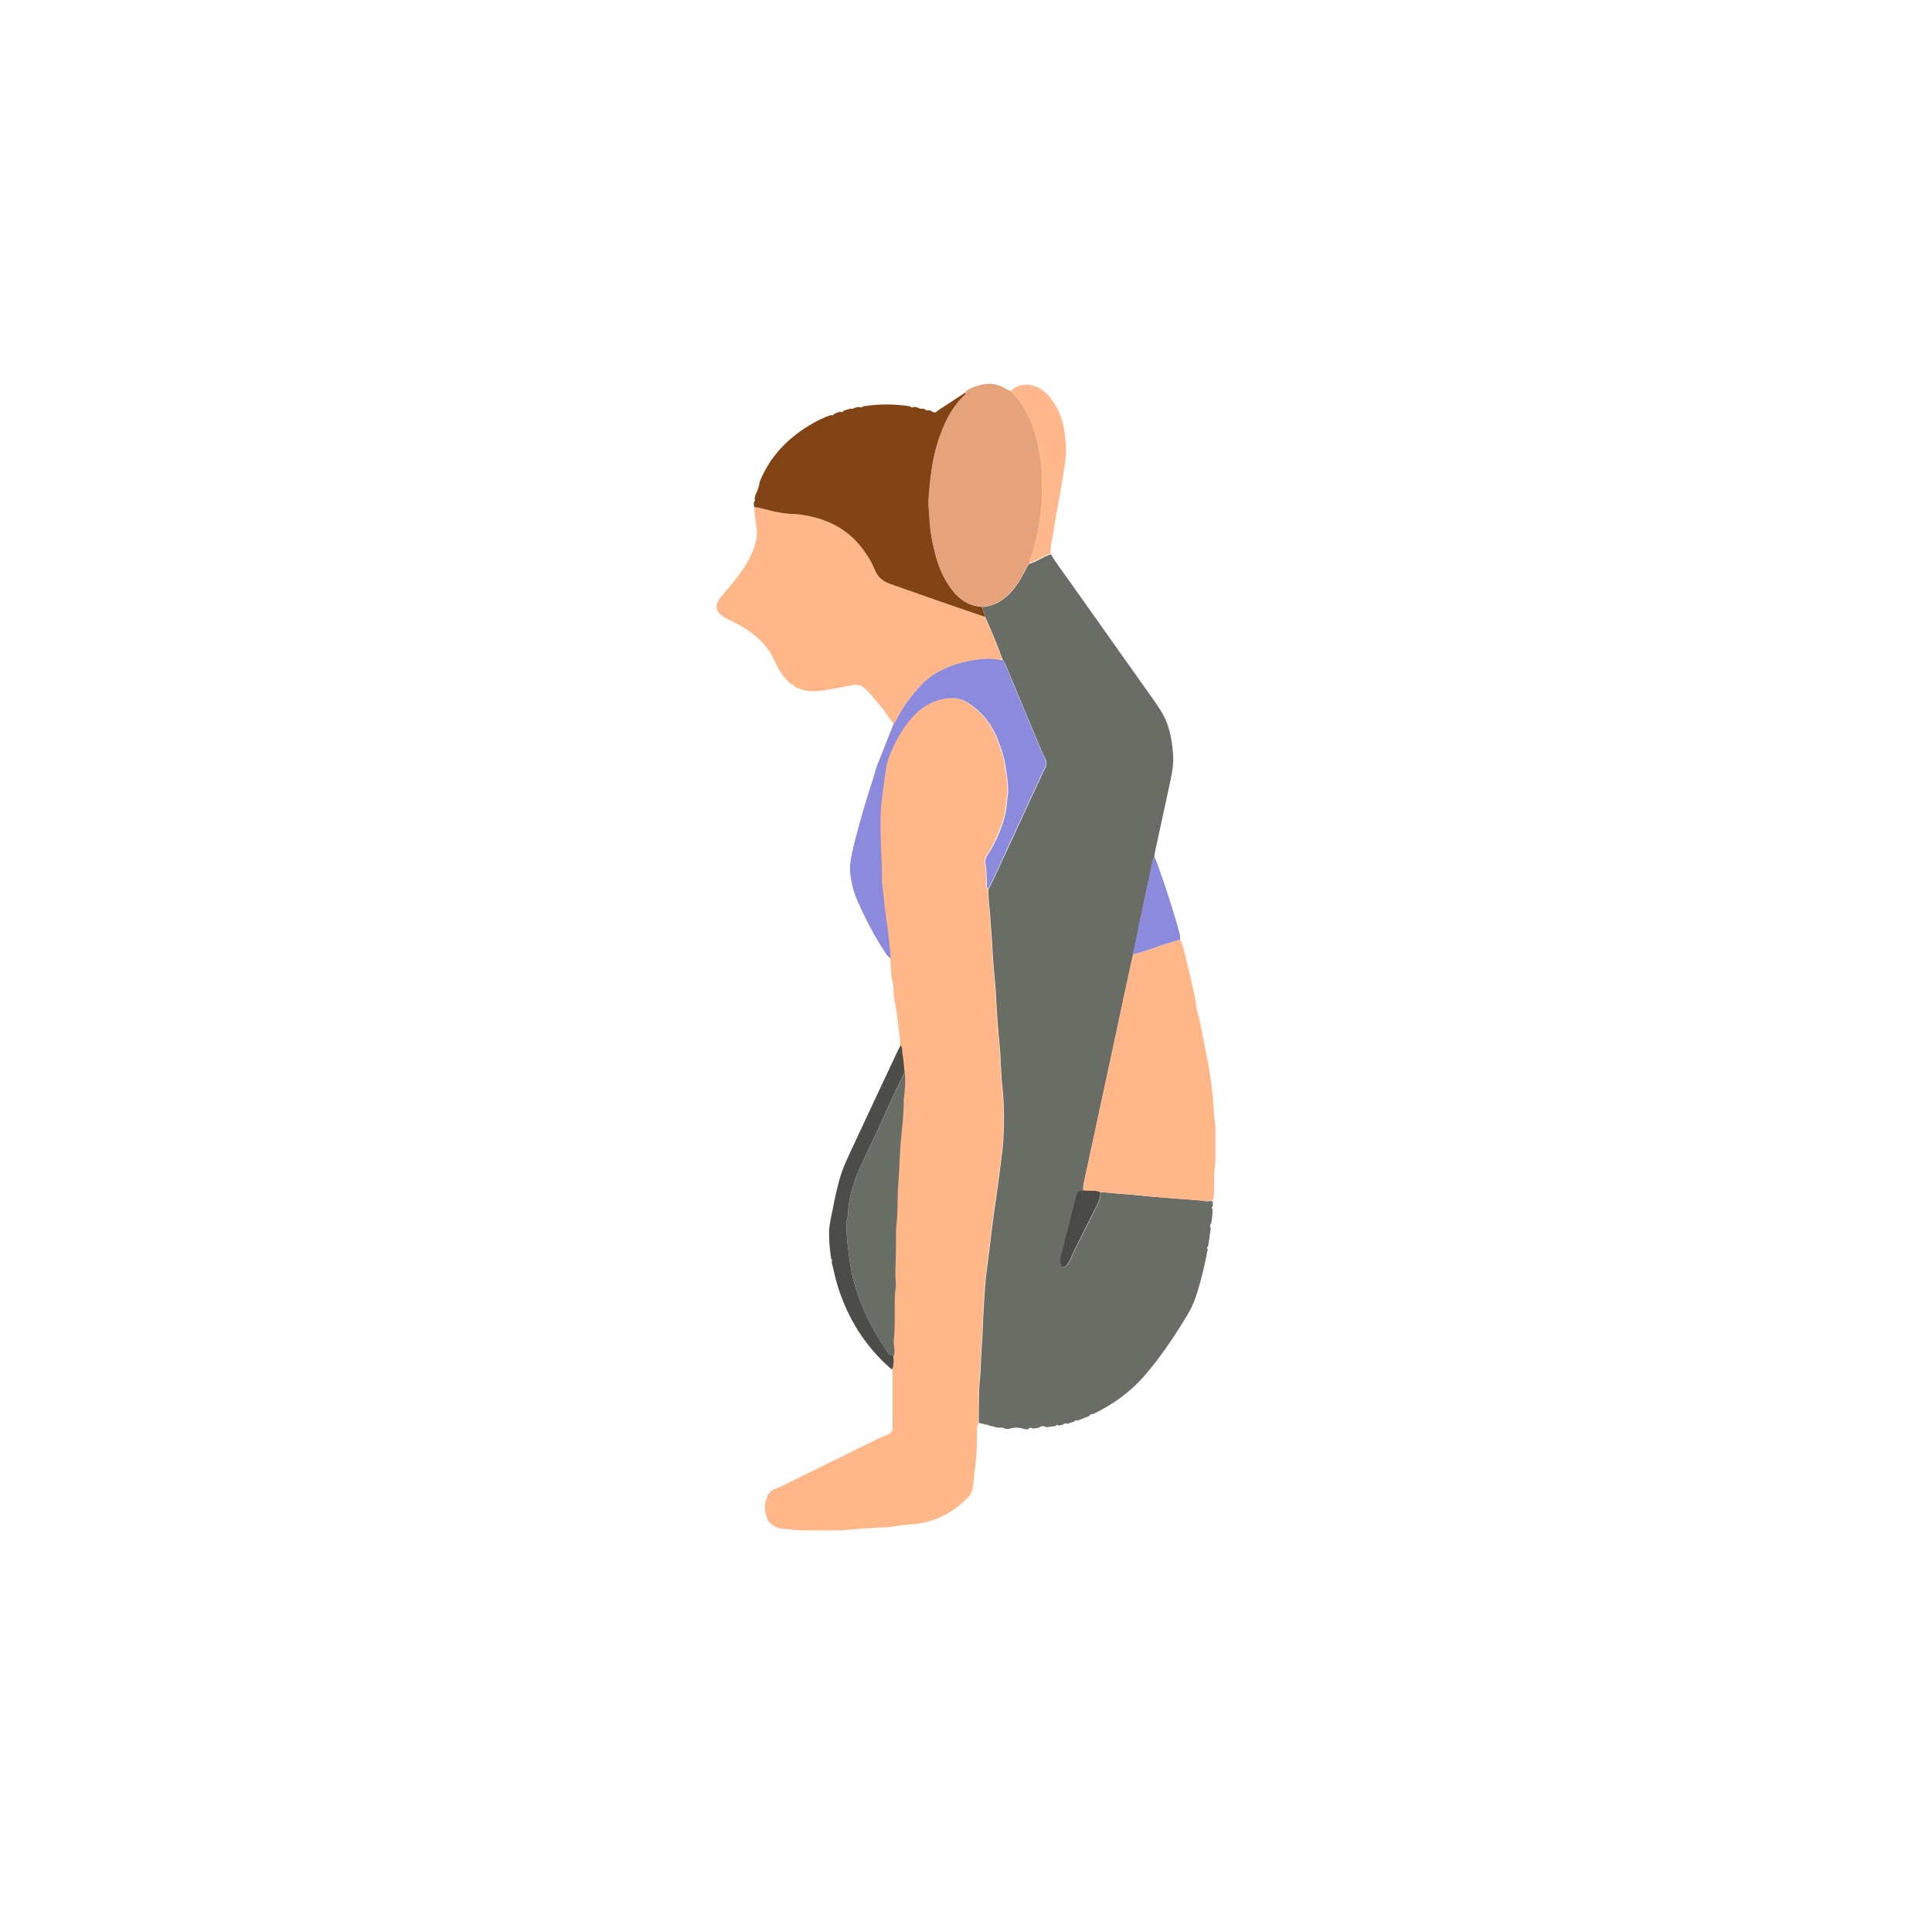
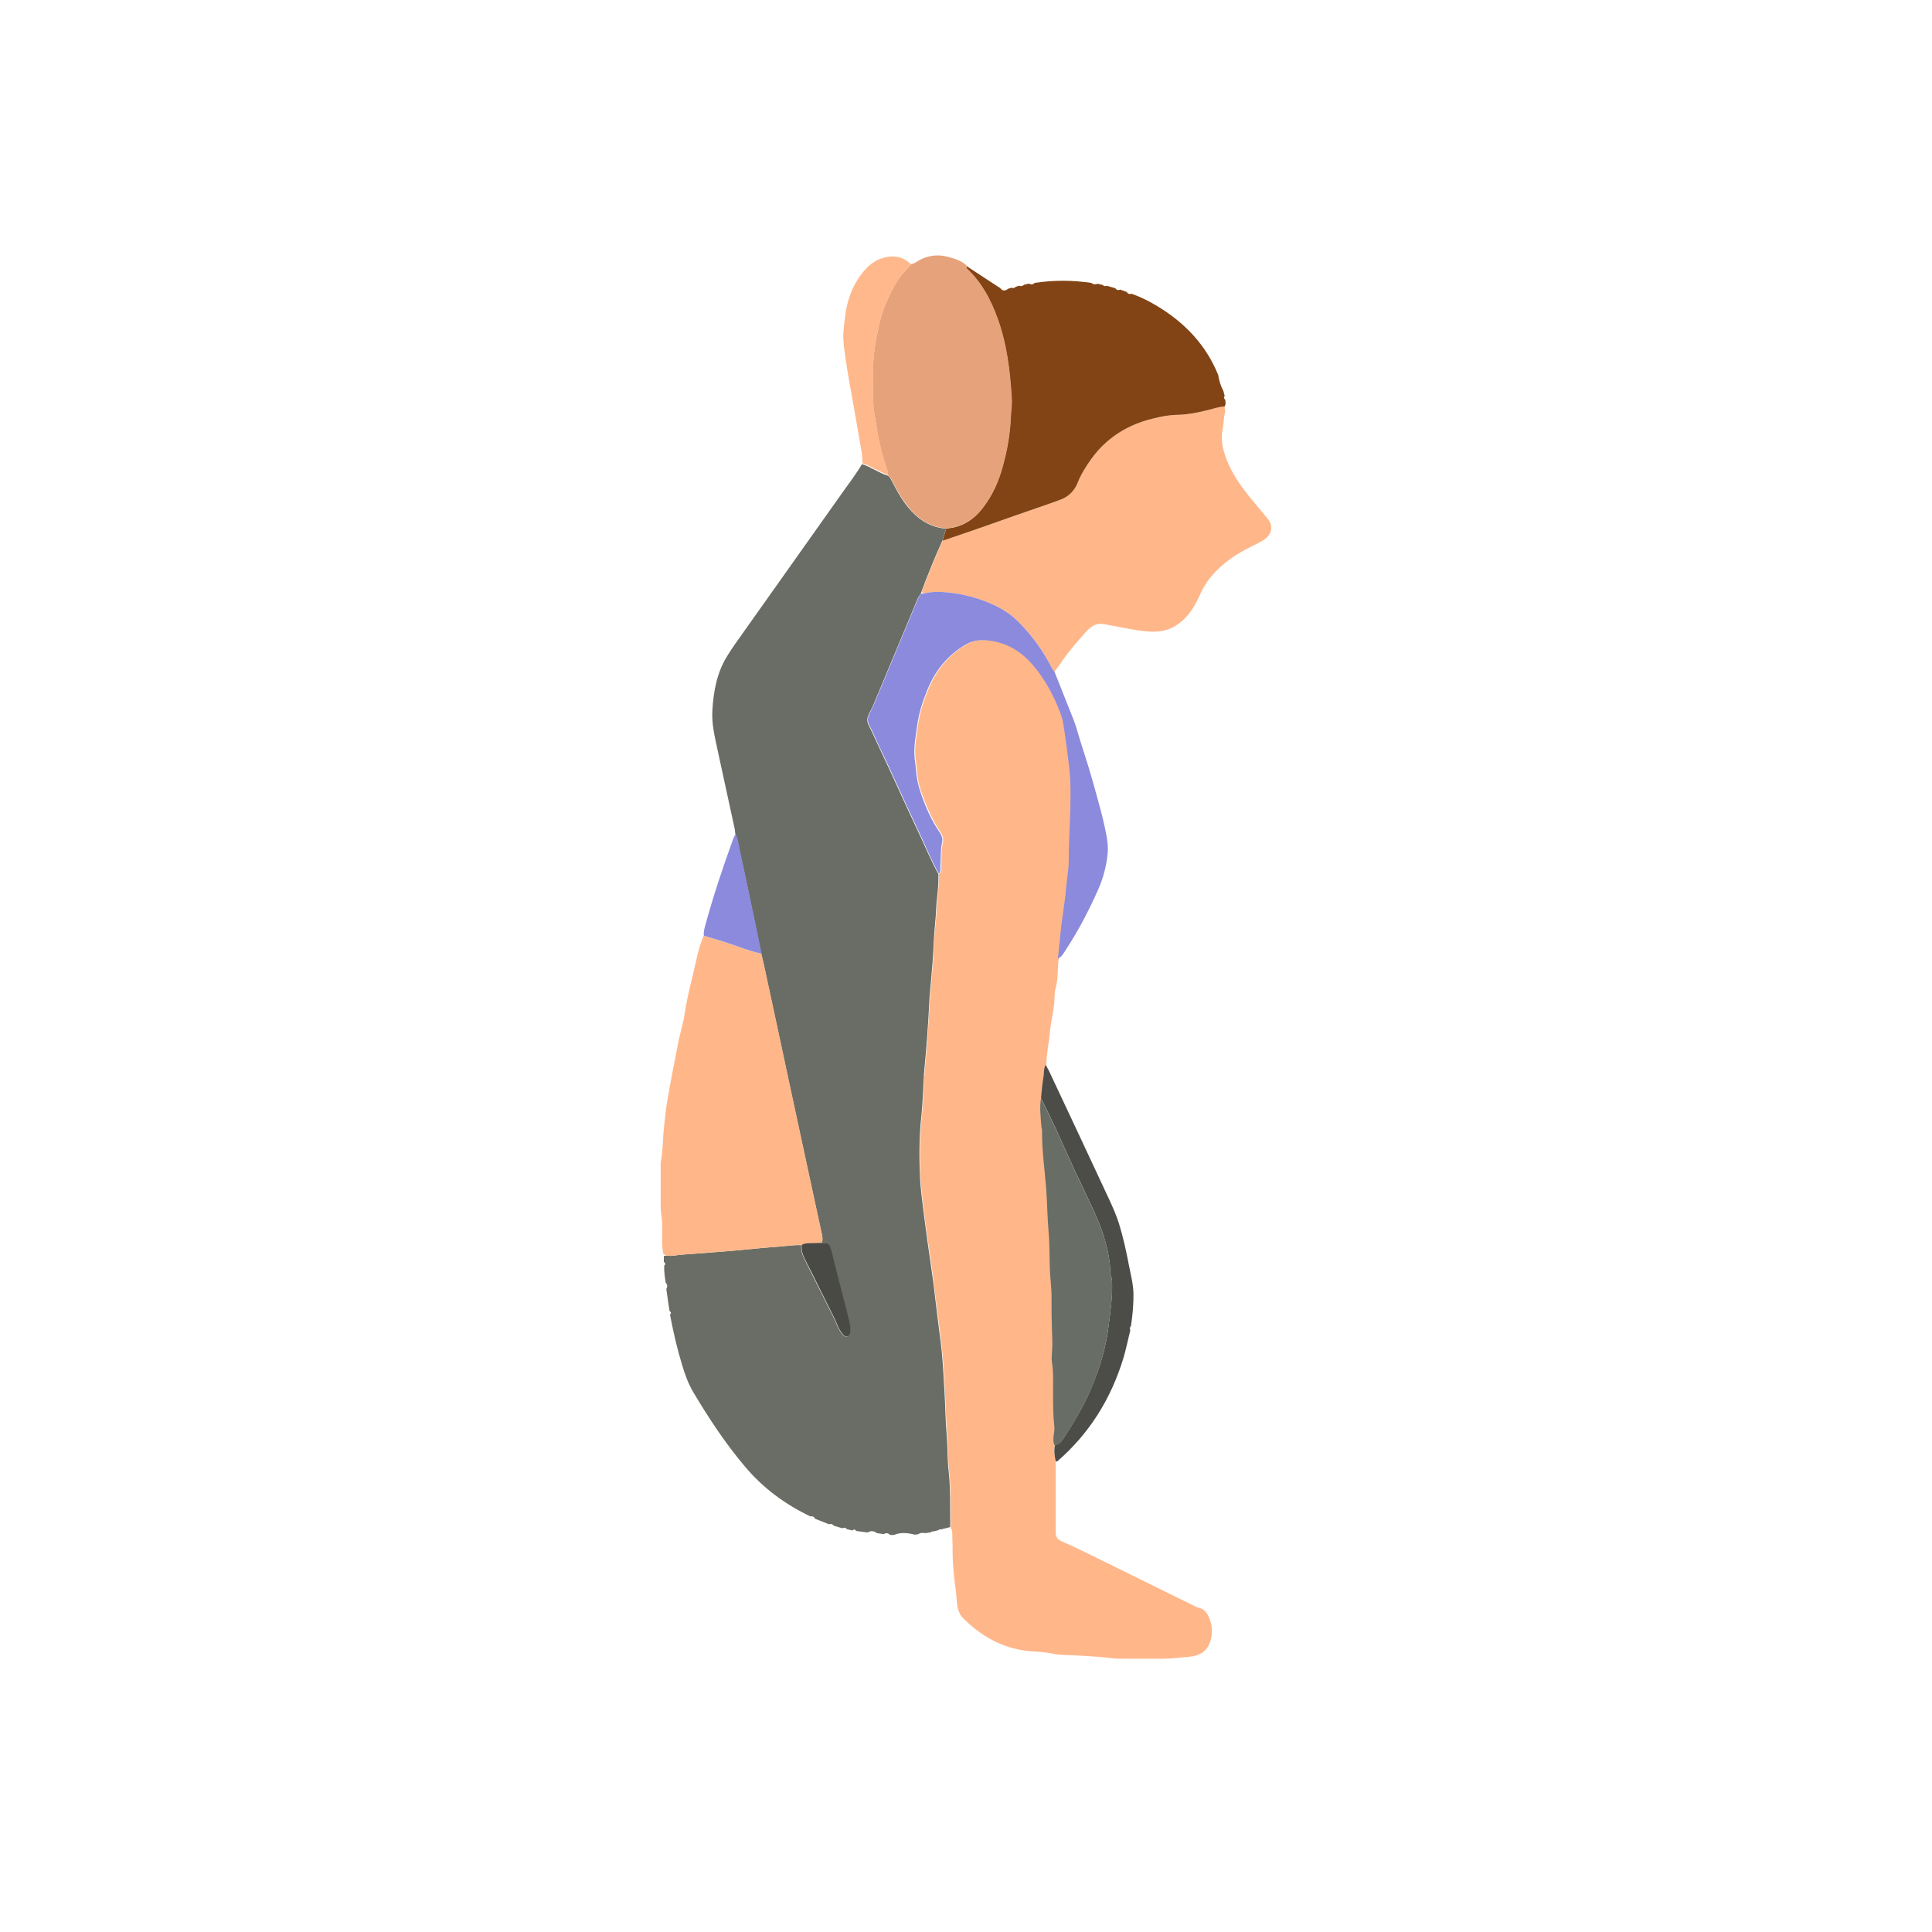
- <svg xmlns="http://www.w3.org/2000/svg" width="1417.3" height="1417.3" version="1.1" viewBox="0 0 1417.3 1417.3">
-   <g>
-     <g>
-       <g>
-         <path fill="#696d65" d="M 739.5 1048.3 c -.7 0 -1.5 -.1 -2.2 -.2 -1.4 -1.1 -3 -.9 -4.6 -.7 -1.1 -.2 -2.1 -.4 -3.2 -.5 -.3 -.5 -.8 -.7 -1.4 -.5 -1 -.3 -2.1 -.5 -3.1 -.8 -.3 -.5 -.8 -.6 -1.3 -.4 -1.9 -.5 -3.7 -.9 -5.6 -1.4 0 -.8 -.1 -1.5 -.1 -2.3 .2 -10.5 -.2 -21 1 -31.5 .8 -6.9 .5 -13.8 1.1 -20.8 .8 -8.4 .8 -16.9 1.3 -25.3 .5 -8.4 .9 -16.9 1.7 -25.3 .8 -7.8 2 -15.6 2.9 -23.4 .9 -7.1 1.6 -14.2 2.6 -21.2 1 -7.2 2.1 -14.5 3.1 -21.7 1 -6.9 1.8 -13.8 2.7 -20.6 .7 -5.6 1.4 -11.2 1.7 -16.8 .6 -12.6 .6 -25.2 -.8 -37.7 -.8 -7.8 -1 -15.7 -1.5 -23.6 0 -.8 0 -1.5 -.1 -2.3 -.6 -6.9 -1.3 -13.8 -1.8 -20.7 -.6 -7.7 -1 -15.4 -1.4 -23.1 0 -.6 0 -1.1 -.1 -1.7 -.6 -6.9 -1.3 -13.8 -1.8 -20.7 -.6 -7.7 -.7 -15.4 -1.5 -23 -.6 -5.2 -.5 -10.5 -1.2 -15.7 -.6 -4.7 -.8 -9.3 -.8 -14 4.8 -8.7 8.5 -17.9 12.8 -26.9 6.2 -13.1 12.1 -26.3 18.2 -39.4 2.9 -6.3 6 -12.6 8.8 -18.9 1.1 -2.6 3.1 -5 2.8 -7.8 -.2 -2.3 -1.8 -4.5 -2.8 -6.7 -.2 -.5 -.5 -1 -.7 -1.5 -9 -21.5 -17.9 -43 -26.9 -64.5 -.4 -.8 -1 -1.5 -1.6 -2.3 0 -.3 -.2 -.6 -.3 -.9 -3.8 -10.4 -8 -20.7 -12.6 -30.8 -.8 -2.5 -1.5 -4.9 -2.3 -7.4 8.2 -.6 14.9 -4.3 20.5 -10.2 5.1 -5.3 8.6 -11.7 11.9 -18.1 .7 -1.4 1.3 -2.7 2.6 -3.5 2.7 -.7 5 -2.1 7.5 -3.3 2.6 -1.2 5.1 -2.9 8 -3.5 3.5 6 7.8 11.5 11.8 17.2 21.5 30.4 43 60.7 64.5 91 1.4 2 2.7 4 4 6.1 6.5 10.1 8.6 21.4 9.3 33.2 .5 7.8 -1.3 15.3 -2.9 22.8 -3.5 16.2 -7 32.3 -10.5 48.4 -.2 1.1 -.2 2.2 -.4 3.3 -1.4 2.5 -1.6 5.4 -2.2 8.1 -3 13.6 -5.9 27.3 -8.7 41 -1.6 7.5 -3 14.9 -4.6 22.4 -.7 2.9 -1.4 5.8 -2 8.8 -3.2 15 -6.4 30.1 -9.7 45.1 -3.9 18.3 -7.8 36.7 -11.8 55 -4.2 19.6 -8.5 39.2 -12.7 58.8 -.4 1.8 -.7 3.7 -.1 5.6 -.4 0 -.8 .1 -1.1 .1 -2.3 -.2 -3.5 .8 -3.9 3 -.1 .5 -.4 1 -.6 1.6 -3.6 14.3 -7.2 28.6 -10.9 42.9 -.4 1.5 -.6 2.9 -.5 4.4 0 2.5 .8 4 2.1 4.1 1.8 0 2.5 -1.3 3.4 -2.5 2 -2.5 2.8 -5.7 4.2 -8.5 5.9 -11.7 11.7 -23.5 17.6 -35.2 1.4 -2.8 2.3 -5.5 2 -8.6 4.3 -.3 8.6 .5 12.8 .8 8.6 .6 17.1 1.5 25.7 2.3 11.2 1 22.4 1.8 33.5 2.6 1.3 .1 2.6 .3 3.9 .5 1.7 .3 3.3 .3 5 0 .5 .1 1 .2 1.5 .3 0 1.2 0 2.3 0 3.5 -.9 .7 -1.2 1.4 -.2 2.3 .1 3.4 -.4 6.8 -.9 10.2 -1.2 1.2 -1.1 2.5 -.4 3.8 -.6 4.4 -1.2 8.7 -1.9 13.1 -.9 .7 -1.2 1.4 -.3 2.2 -1.9 10.1 -4.2 20.2 -7.2 30 -1.7 5.7 -3.7 11.4 -6.8 16.6 -9.3 15.6 -19.3 30.8 -31.1 44.7 -10.8 12.8 -24 22.5 -39.1 29.7 -1.3 -.3 -2.2 .2 -2.8 1.4 -2.8 1.1 -5.6 2.2 -8.4 3.3 -1.2 -.5 -2.1 0 -2.9 .9 -1.7 .5 -3.3 1 -5 1.5 -1.2 -.7 -2.1 -.2 -2.9 .6 -1.1 .2 -2.1 .5 -3.2 .7 -.9 -.9 -1.6 -.6 -2.2 .3 -2.3 .3 -4.5 .6 -6.8 .9 -2 -1.1 -3.8 -1.1 -5.6 .4 -1.4 .2 -2.7 .4 -4.1 .6 -1.4 -.8 -2.7 -.8 -3.8 .5 -.8 0 -1.5 0 -2.3 0 -4.1 -1.7 -8.2 -1.3 -12.4 -.2 Z" />
-         <path fill="#ffb78a" d="M 724.8 652.3 c 0 4.7 .2 9.4 .8 14 .7 5.2 .6 10.5 1.2 15.7 .9 7.6 1 15.4 1.5 23 .5 6.9 1.2 13.8 1.8 20.7 0 .6 .1 1.1 .1 1.7 .5 7.7 .9 15.4 1.4 23.1 .5 6.9 1.2 13.8 1.8 20.7 0 .7 0 1.5 .1 2.3 .5 7.9 .7 15.8 1.5 23.6 1.3 12.6 1.4 25.1 .8 37.7 -.3 5.6 -1 11.2 -1.7 16.8 -.8 6.9 -1.7 13.8 -2.7 20.6 -1 7.2 -2.2 14.5 -3.1 21.7 -.9 7.1 -1.7 14.2 -2.6 21.2 -1 7.8 -2.1 15.6 -2.9 23.4 -.9 8.4 -1.2 16.8 -1.7 25.3 -.5 8.4 -.5 16.9 -1.3 25.3 -.6 6.9 -.3 13.9 -1.1 20.8 -1.2 10.5 -.8 21 -1 31.5 0 .7 0 1.5 .1 2.3 -.6 1.4 -1 2.8 -1 4.3 0 2.8 -.2 5.6 -.2 8.5 .1 8.5 -.7 16.8 -1.9 25.2 -.5 3.5 -.4 7.1 -1.2 10.6 -.6 2.5 -1.6 4.6 -3.4 6.3 -8.7 8.6 -18.6 15 -30.6 18 -4 1 -8.1 1.6 -12.2 1.8 -3.7 .2 -7.5 .6 -11.1 1.3 -4.5 1 -9 .7 -13.5 1 -7.3 .4 -14.6 .8 -21.8 1.7 -2.6 .3 -5.3 .3 -7.9 .3 -7.5 0 -15 0 -22.5 0 -5.2 0 -10.5 -.8 -15.7 -1.2 -6 -.4 -10.9 -3.2 -12.7 -9.4 -1.7 -5.4 -1.1 -10.8 1.6 -15.8 1.1 -2 2.8 -3.5 5.1 -4.1 1.3 -.3 2.5 -.9 3.6 -1.5 21.4 -10.5 42.8 -21.1 64.2 -31.6 4.9 -2.4 9.8 -4.7 14.8 -6.9 2.6 -1.1 3.5 -2.9 3.4 -5.7 -.1 -13.7 0 -27.4 0 -41.1 0 -.4 0 -.7 0 -1.1 .7 -3.3 1.3 -6.6 .4 -9.9 .8 -1.6 .6 -3.3 .5 -5 -.1 -1.9 -.7 -3.7 -.5 -5.6 .9 -7.1 .8 -14.3 .8 -21.4 0 -6 -.3 -12 .7 -18 .3 -1.5 .2 -3 0 -4.5 -.5 -5.2 -.2 -10.5 0 -15.7 .3 -6 .3 -12 .2 -18 0 -5.7 .8 -11.2 1 -16.9 .3 -7.7 .2 -15.4 .8 -23.1 .7 -8.4 .8 -16.9 1.4 -25.3 .9 -11.6 2.6 -23.1 2.5 -34.8 0 -.9 .4 -1.8 .4 -2.8 .4 -5.6 1.2 -11.2 .2 -16.8 -.4 -4.1 -.7 -8.2 -1.4 -12.2 -.5 -2.5 0 -5.3 -1.4 -7.7 0 -6.6 -1.6 -13 -2.1 -19.5 -.6 -7.1 -2.8 -14 -2.8 -21.2 0 -2.2 -.4 -4.5 -1 -6.7 -1.3 -5.3 -.7 -10.9 -1.5 -16.2 -.6 -6.1 -1.2 -12.3 -1.9 -18.4 -.3 -2.8 -.7 -5.6 -1.1 -8.4 -.7 -5.4 -1.6 -10.7 -2 -16.2 -.4 -5.2 -1.5 -10.4 -1.5 -15.7 0 -7.9 -.4 -15.7 -.7 -23.6 -.5 -11 -.8 -22.1 .5 -33.2 1 -8.4 2.2 -16.7 3.4 -25 .4 -2.4 1 -4.8 1.9 -7 3.9 -10.2 9 -19.8 16.1 -28.2 6.7 -7.9 14.8 -13.2 25.1 -14.8 5.2 -.8 10.4 -.8 15.3 2.1 11 6.4 18.5 15.7 23.2 27.4 2.8 6.8 5 13.7 6 21 .8 5.9 2 11.8 1.7 17.9 -.1 2.8 -.7 5.6 -.9 8.4 -.3 4.9 -1.2 9.7 -2.9 14.3 -2.9 8.2 -6.3 16.1 -11.1 23.3 -1.3 2 -2.2 4 -1.7 6.3 1.1 4.6 .8 9.3 1 14 0 1.6 -.3 3.4 .9 4.9 Z" />
-         <path fill="#ffb78a" d="M 722.5 452.5 c 4.6 10.1 8.8 20.3 12.6 30.8 -.4 .3 -.9 .6 -1.3 .9 -4.6 -1.2 -9.3 -1.2 -14 -.7 -9.1 .9 -18 3.2 -26.5 6.9 -6.3 2.7 -11.9 6.3 -16.6 11.2 -8 8.2 -14.7 17.4 -19.8 27.7 -.3 .6 -.9 1.2 -1.4 1.7 -1.5 -2.1 -3.2 -4.2 -4.6 -6.4 -4.2 -6.2 -9.3 -11.8 -14.2 -17.4 -.7 -.8 -1.6 -1.6 -2.4 -2.3 -2.6 -2.2 -5.5 -3 -8.9 -2.3 -7 1.3 -13.9 2.8 -21 3.8 -7.3 1.1 -14.6 1.3 -21.3 -2.8 -5.2 -3.2 -9.1 -7.8 -12 -13.1 -1.3 -2.3 -2.4 -4.7 -3.5 -7.1 -3.4 -7.5 -9 -13.3 -15.4 -18.4 -4.6 -3.6 -9.6 -6.5 -14.9 -9.1 -1.9 -.9 -3.7 -1.8 -5.5 -2.8 -1.1 -.6 -2.2 -1.4 -3.2 -2.2 -3.5 -3.1 -4.1 -7.5 -.9 -11.5 3.7 -4.5 7.5 -8.9 11.1 -13.4 5.4 -6.7 10.3 -13.8 13.5 -21.9 2.3 -6 3.8 -12.1 2.4 -18.6 -.6 -3.1 -.5 -6.3 -1.3 -9.5 -.3 -1.2 0 -2.6 .2 -3.9 3.4 0 6.6 1.2 9.9 2.1 6.2 1.6 12.4 2.8 18.9 2.9 4.9 0 9.7 1.1 14.4 2.3 15.1 3.7 27.6 11.5 36.8 24.3 3.2 4.4 6.1 9.1 8.1 14.2 1.9 4.8 5.4 8.1 10.1 10 1.9 .8 3.9 1.4 5.8 2.1 13.6 4.8 27.3 9.6 40.9 14.3 8 2.8 16 5.5 24 8.2 Z" />
-         <path fill="#ffb78a" d="M 794.9 873.4 c -.6 -1.9 -.3 -3.7 .1 -5.6 4.2 -19.6 8.5 -39.2 12.7 -58.8 3.9 -18.3 7.9 -36.7 11.8 -55 3.2 -15 6.4 -30.1 9.7 -45.1 .6 -2.9 1.4 -5.8 2 -8.8 7.5 -1.6 14.5 -4.6 21.8 -6.9 4.2 -1.4 8.5 -2.6 12.8 -3.9 2.1 4.6 3.3 9.5 4.4 14.4 2.4 11 5.5 21.8 7.1 32.9 .8 5.4 2.5 10.6 3.6 15.9 2.5 12.7 5 25.3 7.1 38.1 .8 4.8 1.1 9.7 1.7 14.5 .7 6.3 .5 12.7 1.7 19 .3 1.3 .2 2.6 .2 3.9 0 7.5 0 15 0 22.5 0 2.8 -.2 5.6 -.7 8.4 -.4 2.2 -.1 4.5 -.2 6.7 -.2 4.9 .5 9.8 -.8 14.6 -.6 .3 -1.3 .5 -1.9 .8 -1.7 .3 -3.3 .2 -5 0 -1.3 -.2 -2.6 -.4 -3.9 -.5 -11.2 -.9 -22.4 -1.6 -33.5 -2.6 -8.6 -.8 -17.1 -1.7 -25.7 -2.3 -4.3 -.3 -8.5 -1.1 -12.8 -.8 -1.6 -1 -3.4 -1.1 -5.2 -1.1 -2.3 0 -4.7 -.1 -7 -.2 Z" />
-         <path fill="#824414" d="M 722.5 452.5 c -8 -2.7 -16 -5.4 -24 -8.2 -13.6 -4.8 -27.3 -9.6 -40.9 -14.3 -1.9 -.7 -3.9 -1.4 -5.8 -2.1 -4.8 -1.9 -8.2 -5.2 -10.1 -10 -2 -5.1 -4.9 -9.7 -8.1 -14.2 -9.2 -12.8 -21.7 -20.6 -36.8 -24.3 -4.7 -1.2 -9.5 -2.2 -14.4 -2.3 -6.4 -.1 -12.7 -1.3 -18.9 -2.9 -3.3 -.8 -6.5 -2 -9.9 -2.1 -.9 -1.3 -.6 -2.7 -.4 -4.1 .7 -.6 1.1 -1.3 .3 -2.2 .3 -1 .5 -2 .8 -3 1.6 -3 2.6 -6.2 3.1 -9.6 7.3 -18 20 -31.3 36.4 -41.2 4.9 -3 10.1 -5.6 15.6 -7.5 1.2 .4 2.2 0 2.9 -1.1 1.3 -.5 2.6 -.9 3.9 -1.4 1.2 .6 2.2 .2 2.9 -.8 1.7 -.5 3.4 -1 5.1 -1.5 1 .5 1.8 .2 2.5 -.5 1 -.2 2.1 -.5 3.1 -.7 1.3 .6 2.6 .4 3.7 -.5 11.3 -1.7 22.6 -1.7 33.9 0 1 .9 2.1 1.3 3.3 .4 1 .2 2 .5 3 .7 .9 .7 1.8 1.1 3 .6 .7 .2 1.3 .4 2 .6 .7 .8 1.6 1 2.6 .6 .7 .2 1.3 .4 2 .6 1.7 1.4 3.3 1.5 4.8 -.4 6.7 -4.4 13.4 -8.7 20 -13.1 .8 1.2 -.2 1.7 -.8 2.3 -8.3 8 -13.5 18 -17.4 28.7 -5.7 15.5 -7.6 31.7 -8.6 48 -.2 4.1 .5 8.2 .6 12.4 .4 9.8 2.2 19.4 4.8 28.8 2.4 9 6.2 17.3 11.9 24.7 5.5 7.2 12.6 11.7 21.8 12.3 .8 2.5 1.5 4.9 2.3 7.4 Z" />
-         <path fill="#e6a37b" d="M 720.2 445.1 c -9.2 -.7 -16.3 -5.1 -21.8 -12.3 -5.7 -7.4 -9.5 -15.8 -11.9 -24.7 -2.6 -9.4 -4.4 -19 -4.8 -28.8 -.2 -4.1 -.9 -8.2 -.6 -12.4 1 -16.3 2.9 -32.5 8.6 -48 3.9 -10.7 9.1 -20.6 17.4 -28.7 .6 -.6 1.7 -1.2 .8 -2.3 3.1 -3.2 7.3 -4.4 11.4 -5.5 7.1 -1.9 13.7 -.6 19.8 3.5 .8 .5 1.7 .7 2.6 1 1 1.1 1.9 2.3 2.9 3.4 2.5 2.6 4.7 5.4 6.4 8.5 4.1 7.4 7.6 15 9.5 23.4 2.2 9.7 4 19.4 3.8 29.4 -.2 9 .7 18 -1.1 26.9 -.8 3.8 -1.2 7.7 -1.9 11.6 -1.4 6.8 -3.1 13.5 -5.5 20 -.4 1 -.4 2.2 -.5 3.3 -1.3 .9 -1.9 2.2 -2.6 3.5 -3.3 6.5 -6.9 12.8 -11.9 18.1 -5.6 5.9 -12.3 9.6 -20.5 10.2 Z" />
-         <path fill="#8b8add" d="M 655.5 531 c .5 -.6 1.1 -1.1 1.4 -1.7 5.1 -10.3 11.8 -19.5 19.8 -27.7 4.7 -4.9 10.4 -8.5 16.6 -11.2 8.5 -3.7 17.3 -6 26.5 -6.9 4.6 -.5 9.4 -.5 14 .7 .5 0 1.1 0 1.6 0 .5 .8 1.2 1.5 1.6 2.3 9 21.5 17.9 43 26.9 64.5 .2 .5 .5 1 .7 1.5 1 2.2 2.5 4.4 2.8 6.7 .3 2.8 -1.7 5.3 -2.8 7.8 -2.8 6.4 -5.8 12.6 -8.8 18.9 -6.1 13.1 -12 26.3 -18.2 39.4 -4.3 9 -7.9 18.2 -12.8 26.9 -1.3 -1.4 -.8 -3.2 -.9 -4.9 -.3 -4.7 0 -9.4 -1 -14 -.5 -2.3 .3 -4.3 1.7 -6.3 4.9 -7.2 8.3 -15.1 11.1 -23.3 1.6 -4.6 2.6 -9.4 2.9 -14.3 .2 -2.8 .8 -5.6 .9 -8.4 .3 -6 -.9 -11.9 -1.7 -17.9 -1 -7.3 -3.2 -14.2 -6 -21 -4.7 -11.7 -12.2 -21 -23.2 -27.4 -4.9 -2.9 -10.1 -2.9 -15.3 -2.1 -10.3 1.6 -18.4 6.9 -25.1 14.8 -7.1 8.4 -12.2 18 -16.1 28.2 -.9 2.3 -1.5 4.6 -1.9 7 -1.3 8.3 -2.4 16.7 -3.4 25 -1.3 11.1 -.9 22.2 -.5 33.2 .3 7.9 .7 15.7 .7 23.6 0 5.3 1.1 10.4 1.5 15.7 .4 5.4 1.3 10.8 2 16.2 .4 2.8 .8 5.6 1.1 8.4 .7 6.1 1.2 12.3 1.9 18.4 -2.5 -1.3 -3.7 -3.7 -5.1 -5.9 -7.4 -11.3 -13.6 -23.3 -19.1 -35.7 -3 -6.7 -4.8 -13.8 -5.6 -21.1 -.3 -3.4 -.1 -6.7 .5 -10.1 2 -11.3 5.3 -22.2 8.3 -33.2 3.1 -11.2 7 -22.1 10.2 -33.3 .4 -1.3 .9 -2.5 1.3 -3.7 3.9 -9.8 7.7 -19.5 11.6 -29.2 Z" />
-         <path fill="#4c4d48" d="M 655.2 994.5 c .8 3.3 .3 6.6 -.4 9.9 -.3 0 -.6 0 -.9 0 -19.3 -16.7 -32.2 -37.5 -39.6 -61.7 -1.7 -5.6 -2.8 -11.3 -4.2 -16.9 .5 -1 .3 -1.8 -.4 -2.6 -1 -6.5 -1.6 -13 -1.5 -19.6 .2 -5.9 1.7 -11.5 2.8 -17.2 1.6 -8.3 3.4 -16.6 5.9 -24.6 1.5 -4.8 3.6 -9.5 5.7 -14.1 12 -25.9 24.2 -51.7 36.3 -77.5 .6 -1.2 1.2 -2.3 1.9 -3.5 1.4 2.4 .9 5.1 1.4 7.7 .7 4 1 8.1 1.4 12.2 -3.1 6.4 -6.2 12.8 -9.2 19.2 -3.7 8 -7.2 16 -10.9 24 -3.7 8 -7.6 15.9 -11.3 23.9 -1.9 4.2 -3.8 8.6 -5.3 13 -2.6 7.8 -4.6 15.8 -4.8 24.1 0 .7 0 1.5 -.3 2.2 -1 2.3 -.7 4.8 -.8 7.2 0 7.7 1.2 15.2 2.1 22.8 1.1 9.3 3.4 18.4 6.4 27.2 2.9 8.3 6.4 16.3 10.7 24 3.2 5.7 6.6 11.3 10.2 16.8 1.2 1.8 2.5 3.3 4.8 3.4 Z" />
-         <path fill="#ffb88b" d="M 755.2 413.3 c .2 -1.1 .2 -2.3 .5 -3.3 2.4 -6.5 4.1 -13.2 5.5 -20 .8 -3.8 1.2 -7.7 1.9 -11.6 1.8 -8.9 .9 -17.9 1.1 -26.9 .2 -10 -1.6 -19.7 -3.8 -29.4 -1.9 -8.3 -5.4 -16 -9.5 -23.4 -1.7 -3.1 -3.9 -5.9 -6.4 -8.5 -1 -1.1 -1.9 -2.3 -2.9 -3.4 5.1 -5 11.2 -5.6 17.6 -3.5 4.1 1.4 7.6 4.1 10.4 7.4 6.7 7.8 10.1 17 11.4 27 .4 3 .7 5.9 1 8.9 .5 5.8 -.5 11.6 -1.3 17.3 -1.5 10.3 -3.5 20.6 -5.3 30.9 -1.4 8.3 -2.9 16.5 -4.3 24.8 -.4 2.2 -.3 4.5 -.5 6.7 -2.9 .6 -5.4 2.3 -8 3.5 -2.5 1.1 -4.8 2.6 -7.5 3.3 Z" />
-         <path fill="#8b8add" d="M 865.7 689.3 c -4.3 1.3 -8.5 2.5 -12.8 3.9 -7.2 2.3 -14.3 5.3 -21.8 6.9 1.5 -7.5 3 -14.9 4.6 -22.4 2.9 -13.7 5.8 -27.3 8.7 -41 .6 -2.7 .8 -5.6 2.2 -8.1 .9 .7 1.2 1.9 1.6 2.9 6.2 17 11.9 34.2 16.7 51.7 .5 2 1.1 4 .8 6.1 Z" />
-         <path fill="#494a45" d="M 794.9 873.4 c 2.3 0 4.7 .2 7 .2 1.8 0 3.6 0 5.2 1.1 .3 3.1 -.6 5.8 -2 8.6 -6 11.7 -11.7 23.5 -17.6 35.2 -1.4 2.8 -2.2 6 -4.2 8.5 -.9 1.2 -1.6 2.6 -3.4 2.5 -1.3 0 -2.1 -1.6 -2.1 -4.1 0 -1.5 .2 -3 .5 -4.4 3.7 -14.3 7.3 -28.6 10.9 -42.9 .1 -.5 .4 -1 .6 -1.6 .4 -2.2 1.7 -3.2 3.9 -3 .4 0 .7 0 1.1 -.1 Z" />
-         <path fill="#686d65" d="M 655.2 994.5 c -2.4 0 -3.7 -1.6 -4.8 -3.4 -3.6 -5.5 -7 -11.1 -10.2 -16.8 -4.3 -7.7 -7.9 -15.7 -10.7 -24 -3 -8.8 -5.3 -17.9 -6.4 -27.2 -.9 -7.6 -2.2 -15.1 -2.1 -22.8 0 -2.4 -.2 -4.9 .8 -7.2 .3 -.7 .3 -1.5 .3 -2.2 .2 -8.3 2.1 -16.3 4.8 -24.1 1.5 -4.4 3.3 -8.7 5.3 -13 3.7 -8 7.6 -15.9 11.3 -23.9 3.7 -8 7.2 -16 10.9 -24 3 -6.4 6.2 -12.8 9.2 -19.2 1 5.6 .2 11.2 -.2 16.8 0 .9 -.5 1.8 -.4 2.8 .1 11.7 -1.6 23.2 -2.5 34.8 -.6 8.4 -.7 16.9 -1.4 25.3 -.7 7.7 -.5 15.4 -.8 23.1 -.2 5.6 -1.1 11.2 -1 16.9 0 6 0 12 -.2 18 -.2 5.2 -.5 10.5 0 15.7 .1 1.5 .2 3 0 4.5 -1 6 -.7 12 -.7 18 0 7.1 0 14.3 -.8 21.4 -.2 1.9 .4 3.7 .5 5.6 .1 1.7 .3 3.4 -.5 5 Z" />
-       </g>
-     </g>
-   </g>
+ <svg xmlns="http://www.w3.org/2000/svg" width="500" height="500" viewBox="0 0 500 500" fill="none">
+   <path d="M236.65 397.162C236.952 397.162 237.297 397.119 237.6 397.076C238.204 396.601 238.895 396.687 239.586 396.773C240.061 396.687 240.492 396.601 240.967 396.558C241.097 396.342 241.313 396.255 241.572 396.342C242.004 396.212 242.479 396.126 242.91 395.996C243.04 395.78 243.256 395.737 243.472 395.824C244.292 395.608 245.069 395.435 245.889 395.219C245.889 394.874 245.933 394.571 245.933 394.226C245.846 389.693 246.019 385.159 245.501 380.626C245.155 377.647 245.285 374.667 245.026 371.645C244.681 368.018 244.681 364.348 244.465 360.722C244.249 357.095 244.076 353.425 243.731 349.798C243.385 346.431 242.867 343.063 242.479 339.695C242.09 336.63 241.788 333.564 241.356 330.542C240.924 327.433 240.449 324.281 240.018 321.173C239.586 318.194 239.24 315.214 238.852 312.279C238.55 309.861 238.247 307.443 238.118 305.025C237.859 299.585 237.859 294.145 238.463 288.748C238.809 285.38 238.895 281.969 239.111 278.558C239.111 278.213 239.111 277.911 239.154 277.565C239.413 274.586 239.715 271.607 239.931 268.628C240.19 265.303 240.363 261.979 240.536 258.654C240.536 258.395 240.536 258.179 240.579 257.92C240.838 254.941 241.14 251.962 241.356 248.983C241.615 245.658 241.658 242.334 242.004 239.052C242.263 236.807 242.219 234.519 242.522 232.274C242.781 230.245 242.867 228.259 242.867 226.229C240.795 222.473 239.197 218.501 237.341 214.615C234.664 208.959 232.116 203.26 229.483 197.604C228.231 194.884 226.892 192.164 225.683 189.444C225.208 188.321 224.345 187.285 224.474 186.076C224.561 185.083 225.251 184.133 225.683 183.183C225.77 182.967 225.899 182.751 225.985 182.535C229.871 173.253 233.714 163.97 237.6 154.687C237.772 154.342 238.031 154.039 238.291 153.694C238.291 153.565 238.377 153.435 238.42 153.305C240.061 148.815 241.874 144.368 243.86 140.007C244.206 138.928 244.508 137.892 244.853 136.812C241.313 136.553 238.42 134.956 236.002 132.408C233.8 130.12 232.289 127.357 230.864 124.594C230.562 123.989 230.303 123.428 229.742 123.082C228.576 122.78 227.583 122.176 226.504 121.658C225.381 121.14 224.302 120.406 223.049 120.146C221.538 122.737 219.682 125.112 217.955 127.573C208.672 140.698 199.389 153.78 190.106 166.863C189.502 167.726 188.941 168.59 188.379 169.496C185.573 173.857 184.666 178.736 184.364 183.831C184.148 187.198 184.925 190.437 185.616 193.675C187.127 200.669 188.638 207.621 190.15 214.572C190.236 215.047 190.236 215.522 190.322 215.997C190.927 217.076 191.013 218.328 191.272 219.494C192.567 225.366 193.819 231.281 195.028 237.196C195.719 240.434 196.324 243.629 197.015 246.867C197.317 248.119 197.619 249.371 197.878 250.667C199.26 257.143 200.641 263.663 202.066 270.139C203.75 278.04 205.434 285.984 207.161 293.886C208.974 302.348 210.831 310.811 212.644 319.273C212.817 320.05 212.946 320.871 212.687 321.691C212.86 321.691 213.033 321.734 213.162 321.734C214.155 321.648 214.673 322.079 214.846 323.029C214.889 323.245 215.019 323.461 215.105 323.72C216.659 329.894 218.214 336.068 219.811 342.242C219.984 342.89 220.07 343.495 220.027 344.142C220.027 345.222 219.682 345.869 219.12 345.912C218.343 345.912 218.041 345.351 217.653 344.833C216.789 343.754 216.444 342.372 215.839 341.163C213.292 336.112 210.788 331.017 208.24 325.965C207.636 324.756 207.247 323.591 207.377 322.252C205.52 322.123 203.664 322.468 201.85 322.598C198.137 322.857 194.467 323.245 190.754 323.591C185.918 324.022 181.083 324.368 176.29 324.713C175.729 324.756 175.168 324.843 174.606 324.929C173.872 325.059 173.181 325.059 172.448 324.929C172.232 324.972 172.016 325.015 171.8 325.059C171.8 325.577 171.8 326.052 171.8 326.57C172.188 326.872 172.318 327.174 171.886 327.563C171.843 329.031 172.059 330.499 172.275 331.967C172.793 332.485 172.75 333.046 172.448 333.607C172.707 335.507 172.966 337.364 173.268 339.263C173.656 339.566 173.786 339.868 173.397 340.213C174.218 344.574 175.211 348.935 176.506 353.166C177.24 355.627 178.104 358.088 179.442 360.333C183.457 367.069 187.775 373.631 192.87 379.633C197.533 385.159 203.232 389.347 209.751 392.456C210.313 392.326 210.701 392.542 210.96 393.06C212.169 393.535 213.378 394.01 214.587 394.485C215.105 394.269 215.494 394.485 215.839 394.874C216.573 395.09 217.264 395.305 217.998 395.521C218.516 395.219 218.905 395.435 219.25 395.78C219.725 395.867 220.157 395.996 220.632 396.083C221.02 395.694 221.322 395.824 221.581 396.212C222.575 396.342 223.524 396.471 224.517 396.601C225.381 396.126 226.158 396.126 226.935 396.773C227.54 396.86 228.101 396.946 228.705 397.033C229.31 396.687 229.871 396.687 230.346 397.248C230.692 397.248 230.994 397.248 231.339 397.248C233.109 396.514 234.88 396.687 236.693 397.162H236.65Z" fill="#696D65" />
+   <path d="M242.997 226.186C242.997 228.215 242.91 230.244 242.651 232.23C242.349 234.475 242.392 236.764 242.133 239.009C241.744 242.29 241.701 245.658 241.485 248.939C241.269 251.918 240.967 254.897 240.708 257.877C240.708 258.136 240.665 258.351 240.665 258.611C240.449 261.935 240.276 265.26 240.061 268.584C239.845 271.563 239.542 274.542 239.283 277.521C239.283 277.824 239.283 278.169 239.24 278.515C239.024 281.925 238.938 285.336 238.593 288.704C238.031 294.144 237.988 299.541 238.247 304.981C238.377 307.399 238.679 309.817 238.981 312.235C239.327 315.214 239.715 318.193 240.147 321.129C240.579 324.238 241.097 327.389 241.485 330.498C241.874 333.564 242.219 336.629 242.608 339.651C243.04 343.019 243.515 346.387 243.86 349.755C244.249 353.381 244.378 357.008 244.594 360.678C244.81 364.305 244.81 367.975 245.155 371.601C245.414 374.581 245.285 377.603 245.63 380.582C246.148 385.115 245.976 389.649 246.062 394.182C246.062 394.485 246.062 394.83 246.019 395.175C246.278 395.78 246.451 396.384 246.451 397.032C246.451 398.241 246.537 399.45 246.537 400.702C246.494 404.372 246.839 407.955 247.357 411.582C247.573 413.093 247.53 414.648 247.875 416.159C248.134 417.238 248.566 418.145 249.343 418.879C253.1 422.592 257.374 425.355 262.555 426.651C264.282 427.082 266.052 427.341 267.823 427.428C269.42 427.514 271.061 427.687 272.615 427.989C274.558 428.421 276.501 428.291 278.444 428.421C281.596 428.593 284.747 428.766 287.856 429.155C288.979 429.284 290.144 429.284 291.267 429.284C294.505 429.284 297.743 429.284 300.982 429.284C303.227 429.284 305.515 428.939 307.76 428.766C310.351 428.593 312.466 427.384 313.243 424.708C313.977 422.376 313.718 420.045 312.553 417.886C312.078 417.022 311.344 416.375 310.351 416.116C309.789 415.986 309.271 415.727 308.796 415.468C299.557 410.935 290.317 406.358 281.078 401.824C278.962 400.788 276.846 399.795 274.687 398.845C273.565 398.37 273.176 397.593 273.22 396.384C273.263 390.469 273.22 384.554 273.22 378.639C273.22 378.466 273.22 378.337 273.22 378.164C272.917 376.739 272.658 375.315 273.047 373.89C272.701 373.199 272.788 372.465 272.831 371.731C272.874 370.911 273.133 370.133 273.047 369.313C272.658 366.248 272.701 363.139 272.701 360.074C272.701 357.483 272.831 354.892 272.399 352.302C272.27 351.654 272.313 351.007 272.399 350.359C272.615 348.114 272.486 345.826 272.399 343.58C272.27 340.99 272.27 338.399 272.313 335.809C272.313 333.348 271.967 330.973 271.881 328.512C271.752 325.188 271.795 321.863 271.536 318.538C271.233 314.912 271.19 311.242 270.931 307.615C270.543 302.607 269.809 297.641 269.852 292.59C269.852 292.201 269.679 291.813 269.679 291.381C269.506 288.963 269.161 286.545 269.593 284.127C269.765 282.357 269.895 280.587 270.197 278.86C270.413 277.781 270.197 276.572 270.802 275.535C270.802 272.686 271.492 269.923 271.708 267.116C271.967 264.051 272.917 261.072 272.917 257.963C272.917 257.013 273.09 256.02 273.349 255.07C273.91 252.782 273.651 250.364 273.997 248.076C274.256 245.442 274.515 242.765 274.817 240.131C274.947 238.922 275.119 237.713 275.292 236.505C275.594 234.173 275.983 231.885 276.155 229.51C276.328 227.265 276.803 225.02 276.803 222.731C276.803 219.321 276.976 215.953 277.105 212.542C277.321 207.793 277.451 203 276.889 198.208C276.458 194.581 275.94 190.997 275.421 187.414C275.249 186.377 274.99 185.341 274.601 184.391C272.917 179.987 270.715 175.843 267.65 172.216C264.757 168.805 261.26 166.517 256.813 165.826C254.568 165.48 252.322 165.48 250.207 166.733C245.458 169.496 242.219 173.511 240.19 178.563C238.981 181.499 238.031 184.478 237.6 187.63C237.254 190.177 236.736 192.724 236.866 195.358C236.909 196.567 237.168 197.776 237.254 198.985C237.384 201.1 237.772 203.173 238.506 205.159C239.758 208.699 241.226 212.11 243.299 215.219C243.86 216.082 244.249 216.946 244.033 217.939C243.558 219.925 243.687 221.954 243.601 223.984C243.601 224.674 243.73 225.452 243.212 226.099L242.997 226.186Z" fill="#FFB78A" />
+   <path d="M243.99 139.922C242.004 144.283 240.19 148.687 238.55 153.22C238.722 153.35 238.938 153.479 239.111 153.609C241.097 153.091 243.126 153.091 245.155 153.307C249.084 153.695 252.927 154.688 256.597 156.286C259.317 157.452 261.735 159.006 263.764 161.122C267.218 164.662 270.111 168.634 272.313 173.081C272.442 173.34 272.702 173.599 272.917 173.815C273.565 172.909 274.299 172.002 274.903 171.052C276.717 168.375 278.919 165.957 281.034 163.539C281.337 163.194 281.725 162.849 282.071 162.546C283.193 161.597 284.445 161.251 285.913 161.553C288.936 162.115 291.915 162.762 294.98 163.194C298.132 163.669 301.284 163.755 304.177 161.985C306.422 160.603 308.106 158.617 309.358 156.329C309.919 155.336 310.394 154.3 310.869 153.264C312.337 150.025 314.755 147.521 317.518 145.319C319.504 143.765 321.663 142.513 323.951 141.39C324.771 141.002 325.549 140.613 326.326 140.181C326.801 139.922 327.276 139.577 327.707 139.231C329.219 137.893 329.478 135.993 328.096 134.266C326.498 132.323 324.858 130.424 323.303 128.481C320.972 125.588 318.856 122.522 317.475 119.025C316.482 116.435 315.834 113.801 316.439 110.995C316.698 109.656 316.654 108.274 317 106.893C317.129 106.375 317 105.77 316.913 105.209C315.445 105.209 314.064 105.727 312.639 106.116C309.962 106.806 307.285 107.325 304.479 107.368C302.363 107.368 300.291 107.843 298.262 108.361C291.742 109.958 286.345 113.326 282.373 118.853C280.991 120.752 279.739 122.782 278.876 124.983C278.055 127.056 276.544 128.481 274.515 129.301C273.695 129.646 272.831 129.906 272.011 130.208C266.139 132.28 260.224 134.353 254.352 136.382C250.898 137.591 247.444 138.757 243.99 139.922Z" fill="#FFB78A" />
+   <path d="M212.73 321.649C212.989 320.828 212.86 320.051 212.687 319.231C210.874 310.768 209.017 302.306 207.204 293.843C205.52 285.942 203.793 277.998 202.109 270.097C200.727 263.62 199.346 257.101 197.921 250.625C197.662 249.372 197.316 248.12 197.057 246.825C193.819 246.134 190.797 244.839 187.645 243.846C185.832 243.242 183.975 242.723 182.119 242.162C181.212 244.148 180.694 246.264 180.219 248.379C179.183 253.129 177.844 257.792 177.153 262.584C176.808 264.916 176.074 267.161 175.599 269.449C174.52 274.933 173.44 280.373 172.534 285.899C172.188 287.972 172.059 290.087 171.8 292.16C171.497 294.88 171.584 297.643 171.066 300.363C170.936 300.924 170.979 301.486 170.979 302.047C170.979 305.285 170.979 308.523 170.979 311.761C170.979 312.97 171.066 314.179 171.282 315.388C171.454 316.338 171.325 317.331 171.368 318.281C171.454 320.397 171.152 322.512 171.713 324.585C171.972 324.714 172.275 324.8 172.534 324.93C173.268 325.06 173.958 325.016 174.692 324.93C175.254 324.844 175.815 324.757 176.376 324.714C181.212 324.326 186.048 324.023 190.84 323.592C194.553 323.246 198.223 322.858 201.936 322.599C203.793 322.469 205.606 322.124 207.463 322.253C208.154 321.821 208.931 321.778 209.708 321.778C210.701 321.778 211.737 321.735 212.73 321.692V321.649Z" fill="#FFB78A" />
+   <path d="M243.99 139.921C247.444 138.755 250.898 137.589 254.352 136.38C260.224 134.308 266.139 132.235 272.011 130.206C272.831 129.904 273.694 129.602 274.515 129.299C276.587 128.479 278.055 127.054 278.876 124.982C279.739 122.78 280.991 120.794 282.373 118.851C286.345 113.324 291.742 109.957 298.261 108.359C300.291 107.841 302.363 107.409 304.479 107.366C307.242 107.323 309.962 106.805 312.639 106.114C314.064 105.769 315.445 105.25 316.913 105.207C317.302 104.646 317.172 104.042 317.086 103.437C316.784 103.178 316.611 102.876 316.957 102.487C316.827 102.055 316.741 101.624 316.611 101.192C315.92 99.897 315.489 98.515 315.273 97.047C312.121 89.275 306.638 83.533 299.557 79.259C297.441 77.963 295.196 76.841 292.821 76.02C292.303 76.193 291.871 76.02 291.569 75.546C291.008 75.33 290.447 75.157 289.885 74.941C289.367 75.2 288.936 75.027 288.633 74.596C287.899 74.38 287.165 74.164 286.431 73.948C286 74.164 285.654 74.034 285.352 73.732C284.92 73.646 284.445 73.516 284.013 73.43C283.452 73.689 282.891 73.603 282.416 73.214C277.537 72.48 272.658 72.48 267.779 73.214C267.348 73.603 266.873 73.775 266.355 73.387C265.923 73.473 265.491 73.603 265.059 73.689C264.671 73.991 264.282 74.164 263.764 73.948C263.462 74.034 263.203 74.121 262.901 74.207C262.598 74.552 262.21 74.639 261.778 74.466C261.476 74.552 261.217 74.639 260.914 74.725C260.18 75.33 259.49 75.373 258.842 74.552C255.949 72.653 253.056 70.796 250.207 68.897C249.861 69.415 250.293 69.63 250.552 69.889C254.136 73.344 256.381 77.661 258.065 82.281C260.526 88.973 261.346 95.968 261.778 103.005C261.864 104.776 261.562 106.546 261.519 108.359C261.346 112.59 260.569 116.735 259.446 120.794C258.41 124.68 256.77 128.263 254.309 131.458C251.934 134.567 248.868 136.51 244.896 136.769C244.551 137.848 244.249 138.884 243.903 139.964L243.99 139.921Z" fill="#824414" />
+   <path d="M244.983 136.726C248.955 136.424 252.02 134.524 254.395 131.416C256.856 128.221 258.497 124.594 259.533 120.751C260.655 116.693 261.433 112.548 261.605 108.317C261.692 106.546 261.994 104.776 261.864 102.963C261.433 95.925 260.612 88.931 258.151 82.239C256.467 77.619 254.222 73.344 250.639 69.847C250.38 69.588 249.905 69.329 250.293 68.854C248.955 67.472 247.141 66.954 245.371 66.479C242.306 65.659 239.456 66.22 236.822 67.99C236.477 68.206 236.088 68.293 235.7 68.422C235.268 68.897 234.88 69.415 234.448 69.89C233.368 71.013 232.419 72.222 231.685 73.56C229.914 76.755 228.403 80.037 227.583 83.663C226.633 87.851 225.856 92.039 225.942 96.357C226.029 100.243 225.64 104.129 226.417 107.971C226.763 109.612 226.935 111.296 227.237 112.98C227.842 115.916 228.576 118.808 229.612 121.615C229.785 122.047 229.785 122.565 229.828 123.04C230.389 123.428 230.648 123.989 230.951 124.551C232.375 127.357 233.93 130.077 236.089 132.366C238.506 134.913 241.399 136.51 244.94 136.769L244.983 136.726Z" fill="#E6A37B" />
+   <path d="M272.917 173.815C272.701 173.555 272.442 173.34 272.313 173.081C270.111 168.633 267.218 164.661 263.764 161.121C261.735 159.005 259.274 157.451 256.597 156.285C252.927 154.688 249.127 153.695 245.155 153.306C243.169 153.09 241.097 153.09 239.111 153.608C238.895 153.608 238.636 153.608 238.42 153.608C238.204 153.954 237.902 154.256 237.729 154.601C233.843 163.884 230 173.167 226.115 182.45C226.028 182.666 225.899 182.881 225.812 183.097C225.381 184.047 224.733 184.997 224.603 185.99C224.474 187.199 225.337 188.278 225.812 189.358C227.021 192.121 228.317 194.798 229.612 197.518C232.246 203.174 234.793 208.873 237.47 214.529C239.326 218.415 240.881 222.387 242.996 226.144C243.558 225.539 243.342 224.762 243.385 224.028C243.514 221.999 243.385 219.969 243.817 217.983C244.033 216.99 243.687 216.127 243.083 215.263C240.967 212.155 239.499 208.744 238.29 205.203C237.599 203.217 237.168 201.145 237.038 199.029C236.952 197.82 236.693 196.611 236.65 195.402C236.52 192.812 237.038 190.264 237.384 187.674C237.815 184.522 238.765 181.543 239.974 178.607C242.003 173.555 245.242 169.54 249.991 166.777C252.106 165.525 254.352 165.525 256.597 165.87C261.044 166.561 264.541 168.849 267.434 172.26C270.499 175.887 272.701 180.032 274.385 184.436C274.774 185.429 275.033 186.422 275.205 187.458C275.767 191.042 276.242 194.668 276.673 198.252C277.235 203.045 277.062 207.837 276.889 212.586C276.76 215.997 276.587 219.365 276.587 222.776C276.587 225.064 276.112 227.266 275.939 229.554C275.767 231.886 275.378 234.217 275.076 236.549C274.903 237.758 274.731 238.967 274.601 240.176C274.299 242.809 274.083 245.486 273.781 248.12C274.86 247.559 275.378 246.523 275.983 245.573C279.178 240.694 281.855 235.513 284.229 230.159C285.524 227.266 286.302 224.201 286.647 221.049C286.777 219.581 286.69 218.156 286.431 216.688C285.568 211.809 284.143 207.103 282.848 202.354C281.509 197.518 279.825 192.812 278.444 187.976C278.271 187.415 278.055 186.897 277.882 186.379C276.199 182.147 274.558 177.959 272.874 173.771L272.917 173.815Z" fill="#8B8ADD" />
+   <path d="M273.047 373.934C272.701 375.359 272.917 376.784 273.219 378.209C273.349 378.209 273.478 378.209 273.608 378.209C281.941 370.998 287.511 362.018 290.706 351.569C291.44 349.152 291.915 346.691 292.519 344.273C292.303 343.841 292.389 343.496 292.692 343.15C293.123 340.344 293.382 337.537 293.339 334.688C293.253 332.14 292.605 329.722 292.13 327.261C291.44 323.678 290.662 320.094 289.583 316.64C288.935 314.568 288.029 312.539 287.122 310.552C281.941 299.37 276.673 288.231 271.449 277.091C271.19 276.573 270.931 276.098 270.629 275.58C270.024 276.616 270.24 277.782 270.024 278.905C269.722 280.632 269.593 282.402 269.42 284.172C270.758 286.935 272.097 289.699 273.392 292.462C274.99 295.916 276.501 299.37 278.098 302.824C279.696 306.278 281.38 309.689 282.977 313.143C283.797 314.956 284.618 316.856 285.265 318.756C286.388 322.124 287.252 325.578 287.338 329.161C287.338 329.463 287.338 329.809 287.467 330.111C287.899 331.104 287.77 332.183 287.813 333.22C287.813 336.544 287.295 339.782 286.906 343.064C286.431 347.079 285.438 351.008 284.143 354.808C282.891 358.391 281.38 361.845 279.523 365.17C278.141 367.631 276.673 370.049 275.119 372.423C274.601 373.2 274.04 373.848 273.047 373.891V373.934Z" fill="#4C4D48" />
+   <path d="M229.871 122.996C229.785 122.521 229.785 122.003 229.655 121.571C228.619 118.764 227.885 115.872 227.281 112.936C226.935 111.295 226.763 109.611 226.46 107.927C225.683 104.085 226.072 100.199 225.985 96.313C225.899 91.995 226.676 87.807 227.626 83.619C228.446 80.036 229.958 76.711 231.728 73.516C232.462 72.178 233.412 70.969 234.491 69.846C234.923 69.371 235.311 68.853 235.743 68.378C233.541 66.219 230.907 65.96 228.144 66.867C226.374 67.472 224.863 68.637 223.654 70.062C220.761 73.43 219.293 77.402 218.732 81.72C218.559 83.015 218.43 84.267 218.3 85.562C218.084 88.066 218.516 90.571 218.861 93.032C219.509 97.479 220.373 101.926 221.15 106.373C221.754 109.957 222.402 113.497 223.006 117.081C223.179 118.03 223.136 119.023 223.222 119.973C224.474 120.232 225.554 120.966 226.676 121.484C227.756 121.959 228.749 122.607 229.914 122.909L229.871 122.996Z" fill="#FFB88B" />
+   <path d="M182.162 242.161C184.019 242.722 185.832 243.24 187.688 243.845C190.797 244.838 193.863 246.133 197.101 246.824C196.453 243.586 195.806 240.391 195.115 237.152C193.863 231.237 192.611 225.365 191.358 219.45C191.099 218.285 191.013 217.033 190.409 215.953C190.02 216.255 189.89 216.773 189.718 217.205C187.041 224.545 184.58 231.971 182.507 239.527C182.292 240.391 182.032 241.254 182.162 242.161Z" fill="#8B8ADD" />
+   <path d="M212.73 321.648C211.737 321.648 210.701 321.735 209.708 321.735C208.931 321.735 208.154 321.735 207.463 322.21C207.334 323.548 207.722 324.714 208.327 325.923C210.917 330.974 213.378 336.069 215.925 341.121C216.53 342.33 216.875 343.711 217.739 344.791C218.127 345.309 218.43 345.913 219.207 345.87C219.768 345.87 220.114 345.179 220.114 344.1C220.114 343.452 220.027 342.805 219.898 342.2C218.3 336.026 216.746 329.852 215.191 323.678C215.148 323.462 215.019 323.246 214.932 322.987C214.76 322.037 214.198 321.605 213.249 321.692C213.076 321.692 212.946 321.692 212.774 321.648H212.73Z" fill="#494A45" />
+   <path d="M273.047 373.934C274.083 373.934 274.644 373.243 275.119 372.466C276.673 370.091 278.141 367.674 279.523 365.213C281.38 361.888 282.934 358.434 284.143 354.85C285.438 351.051 286.431 347.122 286.906 343.107C287.295 339.825 287.856 336.587 287.813 333.262C287.813 332.226 287.899 331.147 287.467 330.154C287.338 329.852 287.338 329.506 287.338 329.204C287.252 325.62 286.431 322.166 285.265 318.799C284.618 316.899 283.841 315.042 282.977 313.186C281.38 309.732 279.696 306.321 278.098 302.867C276.501 299.413 274.99 295.959 273.392 292.505C272.097 289.741 270.715 286.978 269.42 284.215C268.988 286.633 269.334 289.051 269.506 291.468C269.506 291.857 269.722 292.246 269.679 292.677C269.636 297.729 270.37 302.694 270.758 307.702C271.017 311.329 271.061 314.999 271.363 318.626C271.665 321.95 271.579 325.275 271.708 328.6C271.795 331.017 272.183 333.435 272.14 335.896C272.14 338.487 272.14 341.077 272.226 343.668C272.313 345.913 272.442 348.201 272.226 350.446C272.183 351.094 272.14 351.742 272.226 352.389C272.658 354.98 272.529 357.57 272.529 360.161C272.529 363.226 272.529 366.335 272.874 369.401C272.96 370.221 272.701 370.998 272.658 371.818C272.615 372.552 272.529 373.286 272.874 373.977L273.047 373.934Z" fill="#686D65" />
</svg>
